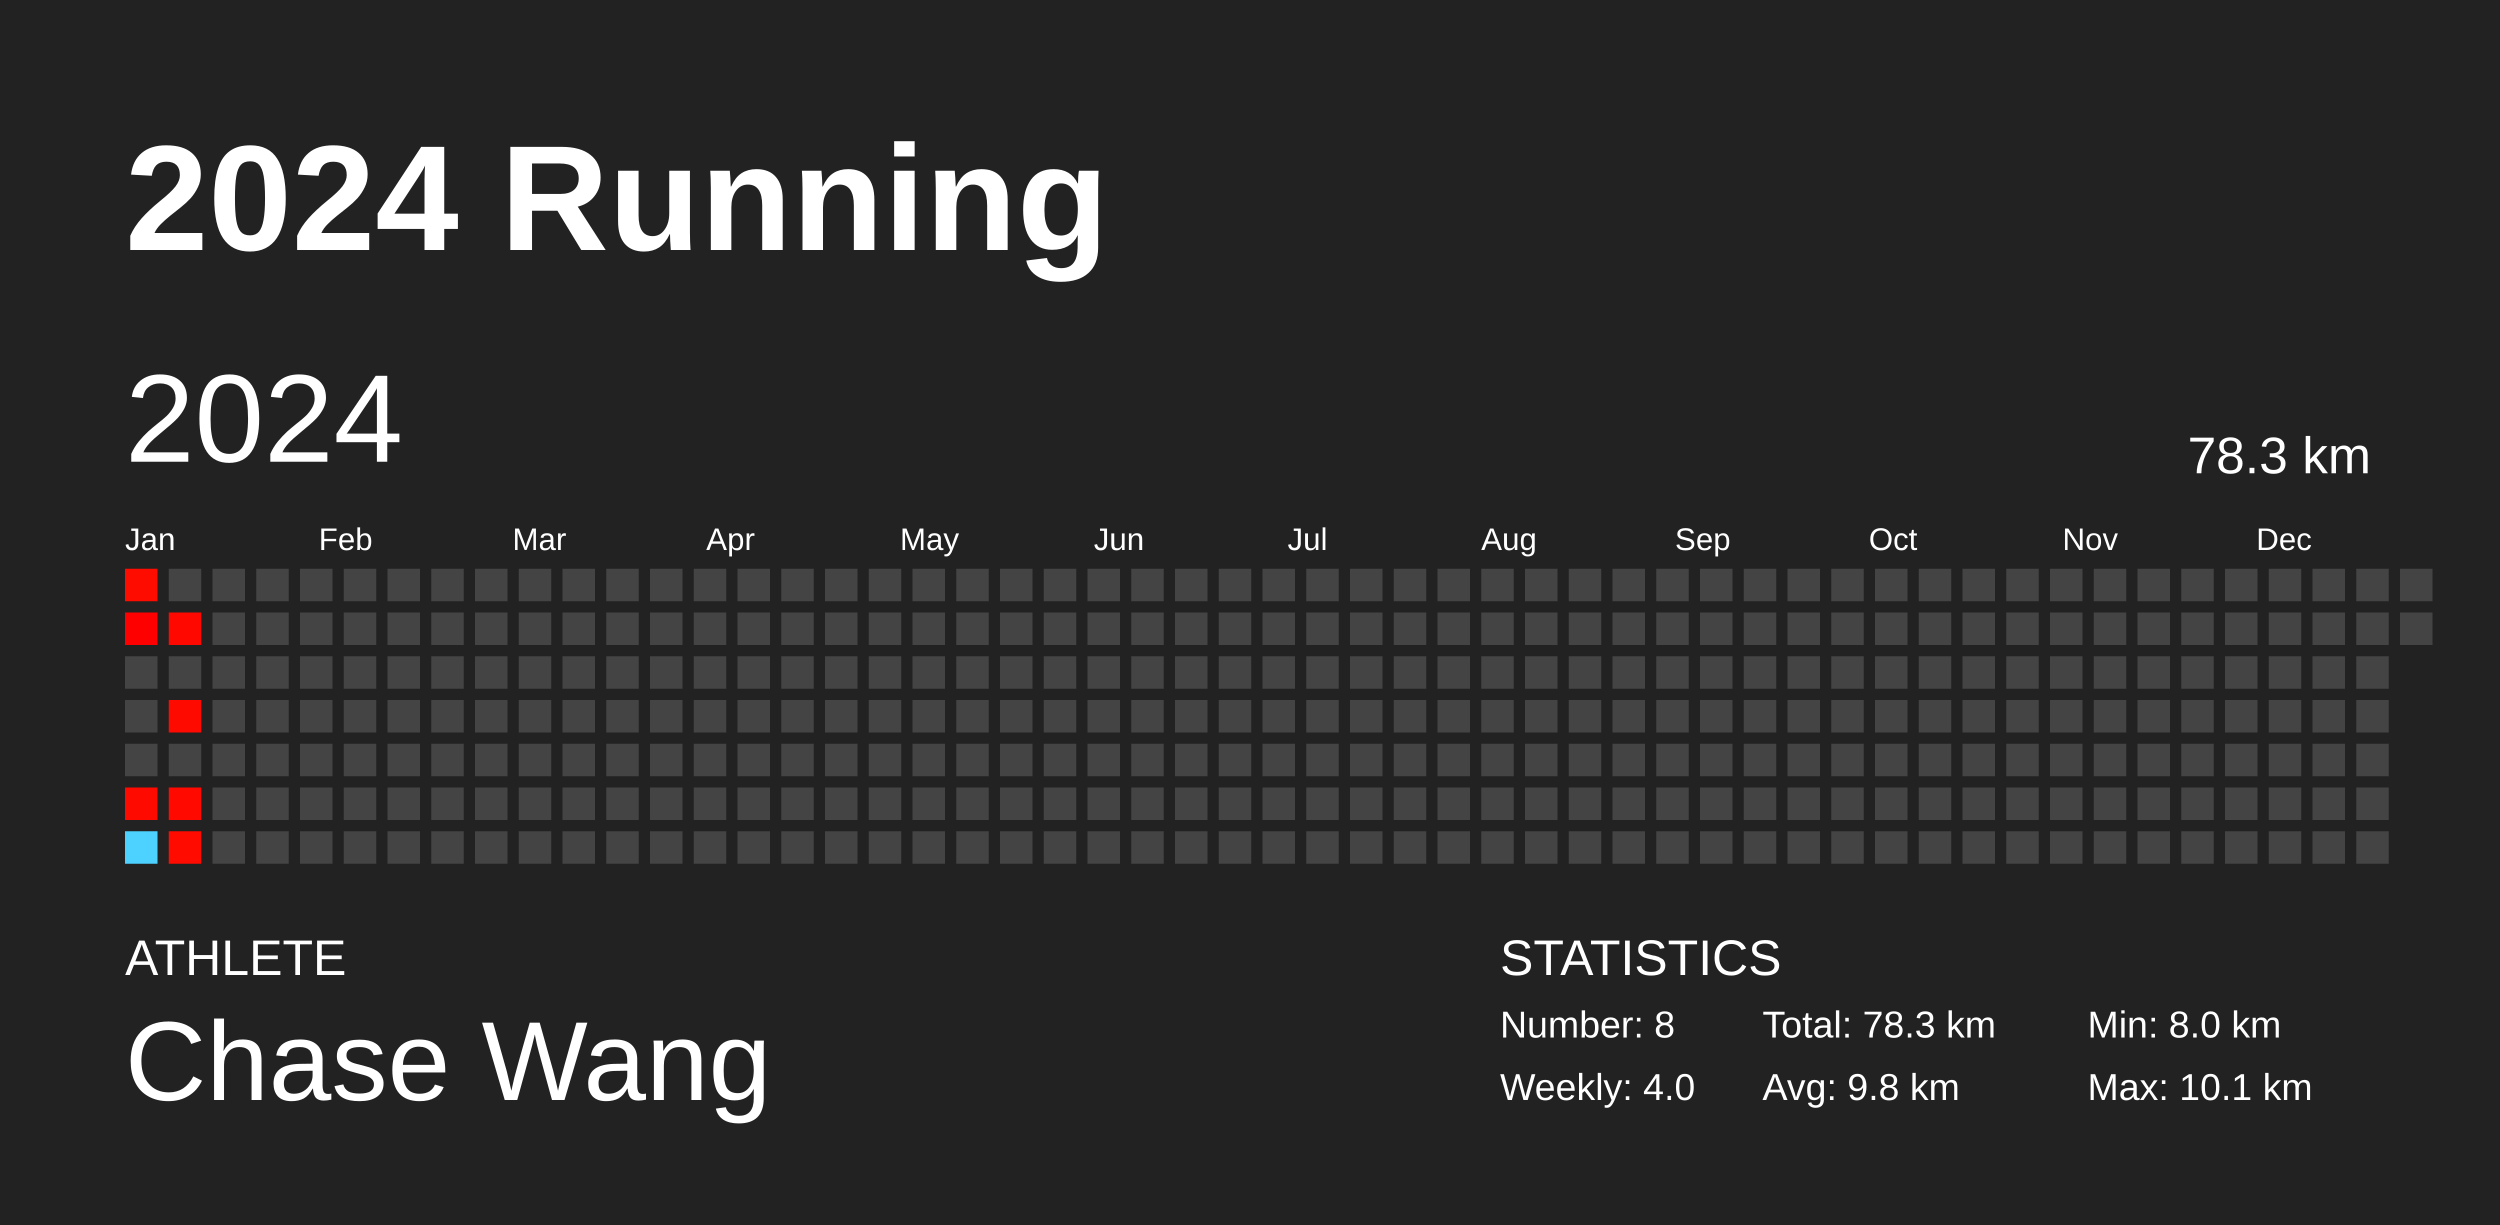
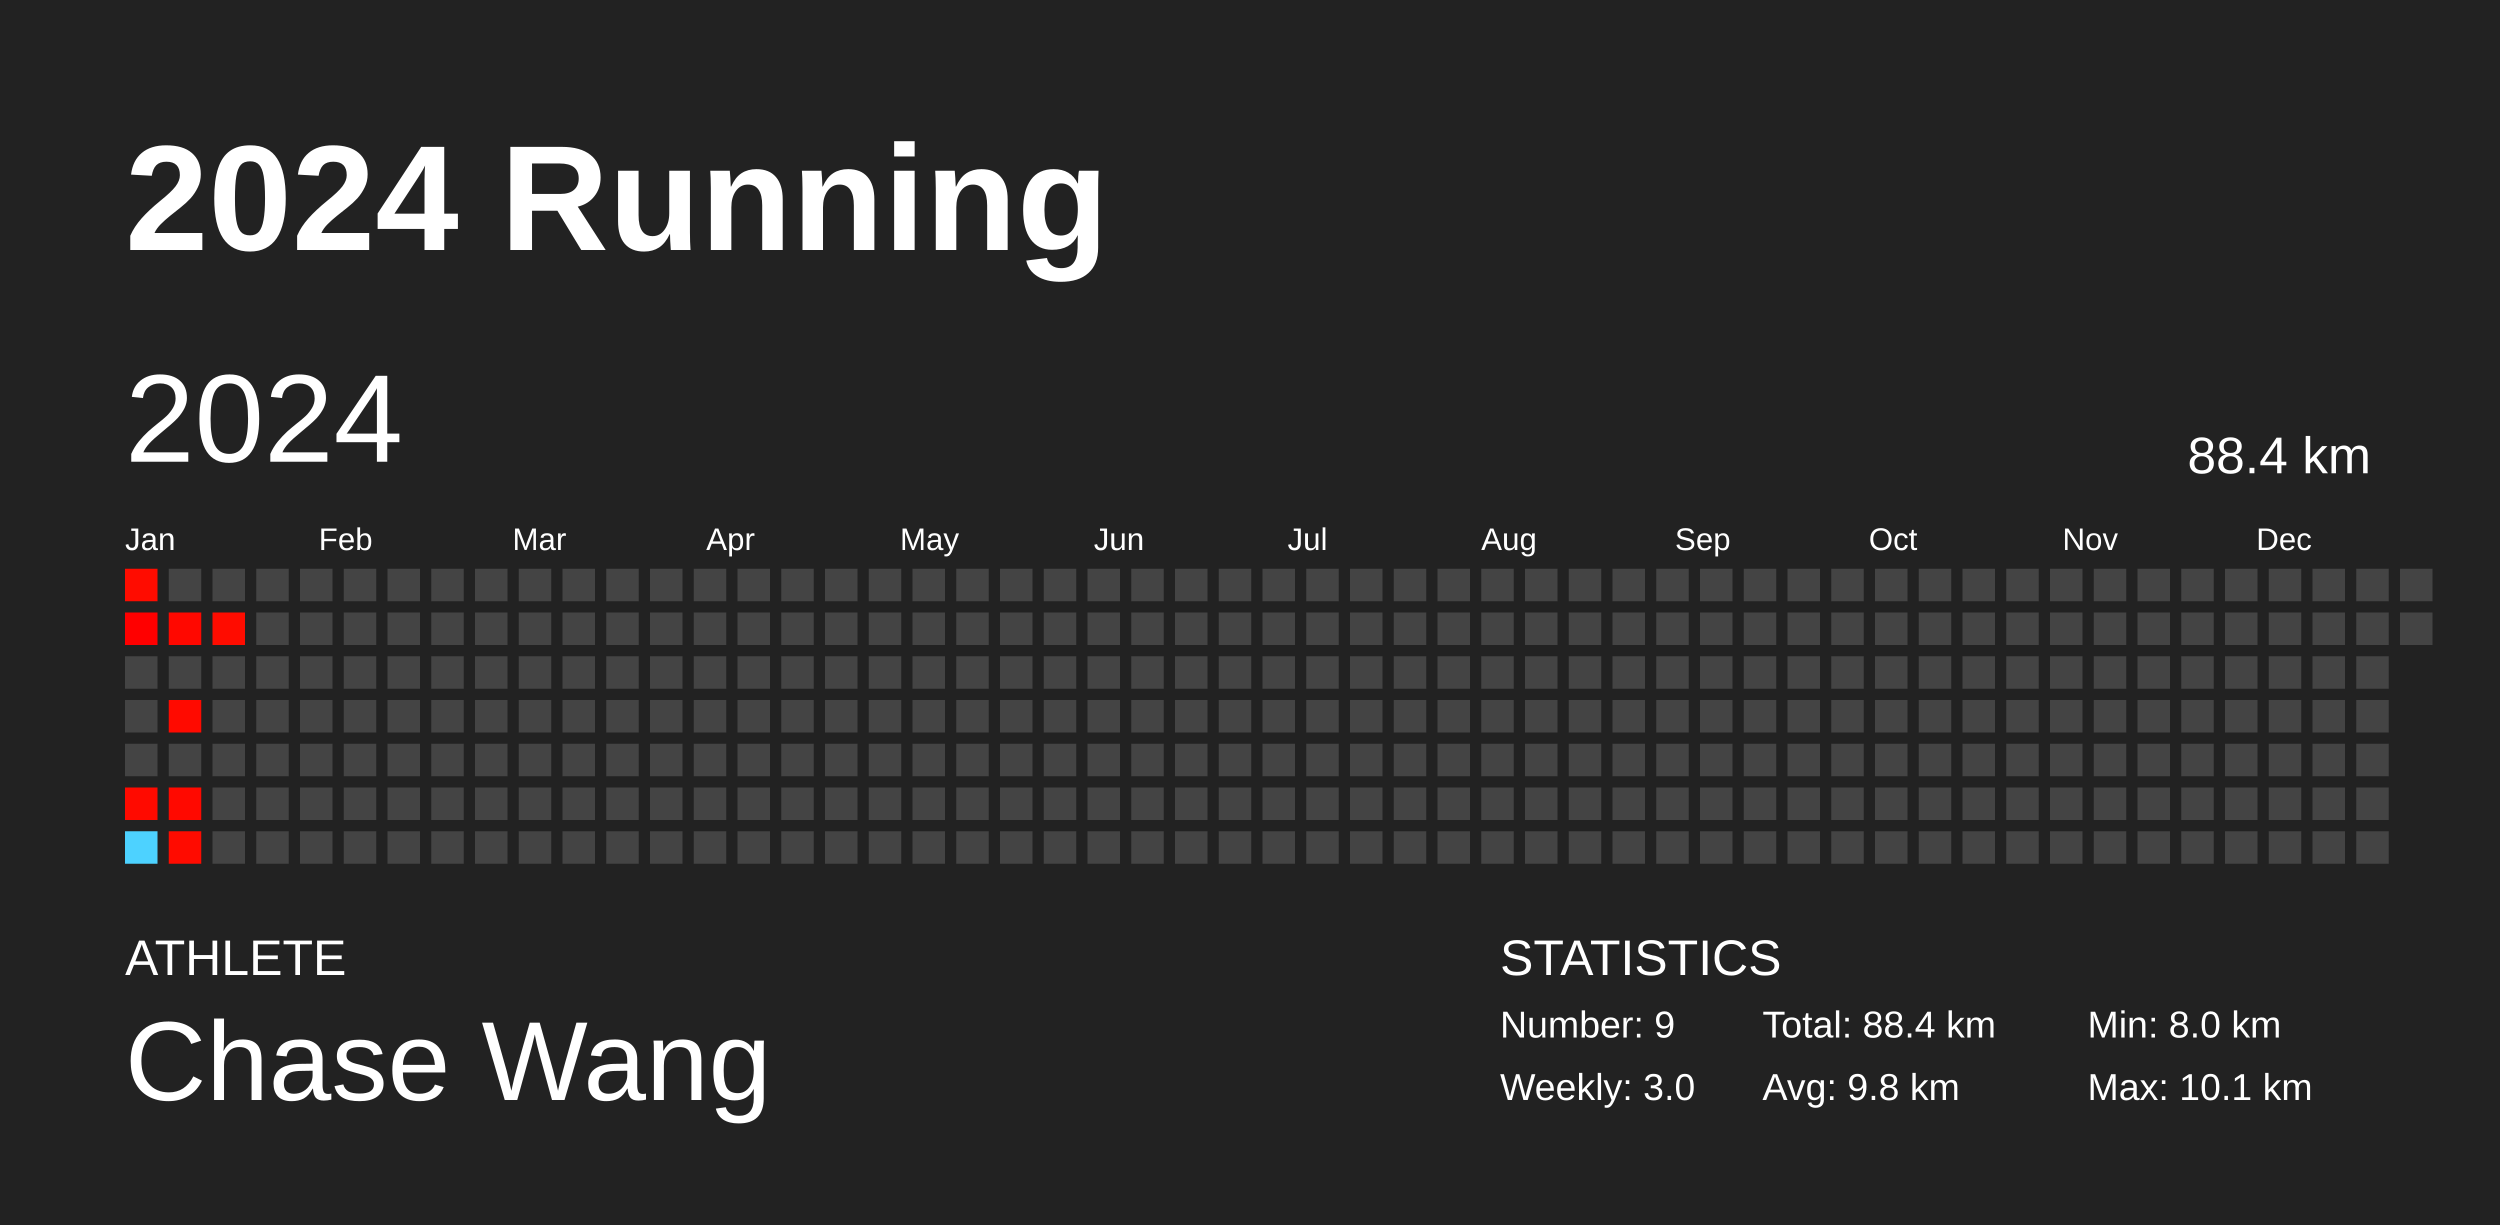
<svg xmlns="http://www.w3.org/2000/svg" baseProfile="full" height="98mm" version="1.1" viewBox="0,0,200,98" width="200mm">
  <defs />
  <rect fill="#222222" height="98" width="200" x="0" y="0" />
  <text fill="#FFFFFF" style="font-size:12px; font-family:Arial; font-weight:bold;" x="10" y="20">2024 Running</text>
  <text fill="#FFFFFF" style="font-size:4px; font-family:Arial" x="10" y="78">ATHLETE</text>
  <text fill="#FFFFFF" style="font-size:9px; font-family:Arial" x="10" y="88">Chase Wang</text>
  <text fill="#FFFFFF" style="font-size:4px; font-family:Arial" x="120" y="78">STATISTICS</text>
-   <text fill="#FFFFFF" style="font-size:3px; font-family:Arial" x="120" y="83">Number: 8</text>
-   <text fill="#FFFFFF" style="font-size:3px; font-family:Arial" x="120" y="88">Weekly: 4.0</text>
-   <text fill="#FFFFFF" style="font-size:3px; font-family:Arial" x="141" y="83">Total: 78.3 km</text>
+   <text fill="#FFFFFF" style="font-size:3px; font-family:Arial" x="120" y="83">Number: 9</text>
+   <text fill="#FFFFFF" style="font-size:3px; font-family:Arial" x="120" y="88">Weekly: 3.0</text>
+   <text fill="#FFFFFF" style="font-size:3px; font-family:Arial" x="141" y="83">Total: 88.4 km</text>
  <text fill="#FFFFFF" style="font-size:3px; font-family:Arial" x="141" y="88">Avg: 9.8 km</text>
  <text fill="#FFFFFF" style="font-size:3px; font-family:Arial" x="167" y="83">Min: 8.0 km</text>
  <text fill="#FFFFFF" style="font-size:3px; font-family:Arial" x="167" y="88">Max: 10.1 km</text>
  <text dominant-baseline="hanging" fill="#FFFFFF" style="font-size:10.0px; font-family:Arial;" x="10" y="30">2024</text>
-   <text dominant-baseline="hanging" fill="#FFFFFF" style="font-size:4.125px; font-family:Arial;" x="175" y="35">78.3 km</text>
+   <text dominant-baseline="hanging" fill="#FFFFFF" style="font-size:4.125px; font-family:Arial;" x="175" y="35">88.4 km</text>
  <text fill="#FFFFFF" style="font-size:2.5px; font-family:Arial" x="10.0" y="44">Jan</text>
  <text fill="#FFFFFF" style="font-size:2.5px; font-family:Arial" x="25.5" y="44">Feb</text>
  <text fill="#FFFFFF" style="font-size:2.5px; font-family:Arial" x="41.0" y="44">Mar</text>
  <text fill="#FFFFFF" style="font-size:2.5px; font-family:Arial" x="56.5" y="44">Apr</text>
  <text fill="#FFFFFF" style="font-size:2.5px; font-family:Arial" x="72.0" y="44">May</text>
  <text fill="#FFFFFF" style="font-size:2.5px; font-family:Arial" x="87.5" y="44">Jun</text>
  <text fill="#FFFFFF" style="font-size:2.5px; font-family:Arial" x="103.0" y="44">Jul</text>
  <text fill="#FFFFFF" style="font-size:2.5px; font-family:Arial" x="118.5" y="44">Aug</text>
  <text fill="#FFFFFF" style="font-size:2.5px; font-family:Arial" x="134.0" y="44">Sep</text>
  <text fill="#FFFFFF" style="font-size:2.5px; font-family:Arial" x="149.5" y="44">Oct</text>
  <text fill="#FFFFFF" style="font-size:2.5px; font-family:Arial" x="165.0" y="44">Nov</text>
  <text fill="#FFFFFF" style="font-size:2.5px; font-family:Arial" x="180.5" y="44">Dec</text>
  <rect fill="#ff0c00" height="2.6" width="2.6" x="10.0" y="45.5" />
  <rect fill="#ff0000" height="2.6" width="2.6" x="10.0" y="49.0" />
  <rect fill="#444444" height="2.6" width="2.6" x="10.0" y="52.5" />
  <rect fill="#444444" height="2.6" width="2.6" x="10.0" y="56.0" />
  <rect fill="#444444" height="2.6" width="2.6" x="10.0" y="59.5" />
  <rect fill="#ff0a00" height="2.6" width="2.6" x="10.0" y="63.0" />
  <rect fill="#4dd2ff" height="2.6" width="2.6" x="10.0" y="66.5" />
  <rect fill="#444444" height="2.6" width="2.6" x="13.5" y="45.5" />
  <rect fill="#ff0800" height="2.6" width="2.6" x="13.5" y="49.0" />
  <rect fill="#444444" height="2.6" width="2.6" x="13.5" y="52.5" />
  <rect fill="#ff0a00" height="2.6" width="2.6" x="13.5" y="56.0" />
  <rect fill="#444444" height="2.6" width="2.6" x="13.5" y="59.5" />
  <rect fill="#ff0900" height="2.6" width="2.6" x="13.5" y="63.0" />
  <rect fill="#ff0b00" height="2.6" width="2.6" x="13.5" y="66.5" />
  <rect fill="#444444" height="2.6" width="2.6" x="17.0" y="45.5" />
-   <rect fill="#444444" height="2.6" width="2.6" x="17.0" y="49.0" />
+   <rect fill="#ff0c00" height="2.6" width="2.6" x="17.0" y="49.0" />
  <rect fill="#444444" height="2.6" width="2.6" x="17.0" y="52.5" />
  <rect fill="#444444" height="2.6" width="2.6" x="17.0" y="56.0" />
  <rect fill="#444444" height="2.6" width="2.6" x="17.0" y="59.5" />
  <rect fill="#444444" height="2.6" width="2.6" x="17.0" y="63.0" />
  <rect fill="#444444" height="2.6" width="2.6" x="17.0" y="66.5" />
  <rect fill="#444444" height="2.6" width="2.6" x="20.5" y="45.5" />
  <rect fill="#444444" height="2.6" width="2.6" x="20.5" y="49.0" />
  <rect fill="#444444" height="2.6" width="2.6" x="20.5" y="52.5" />
  <rect fill="#444444" height="2.6" width="2.6" x="20.5" y="56.0" />
  <rect fill="#444444" height="2.6" width="2.6" x="20.5" y="59.5" />
  <rect fill="#444444" height="2.6" width="2.6" x="20.5" y="63.0" />
  <rect fill="#444444" height="2.6" width="2.6" x="20.5" y="66.5" />
  <rect fill="#444444" height="2.6" width="2.6" x="24.0" y="45.5" />
  <rect fill="#444444" height="2.6" width="2.6" x="24.0" y="49.0" />
  <rect fill="#444444" height="2.6" width="2.6" x="24.0" y="52.5" />
  <rect fill="#444444" height="2.6" width="2.6" x="24.0" y="56.0" />
  <rect fill="#444444" height="2.6" width="2.6" x="24.0" y="59.5" />
  <rect fill="#444444" height="2.6" width="2.6" x="24.0" y="63.0" />
  <rect fill="#444444" height="2.6" width="2.6" x="24.0" y="66.5" />
  <rect fill="#444444" height="2.6" width="2.6" x="27.5" y="45.5" />
  <rect fill="#444444" height="2.6" width="2.6" x="27.5" y="49.0" />
  <rect fill="#444444" height="2.6" width="2.6" x="27.5" y="52.5" />
  <rect fill="#444444" height="2.6" width="2.6" x="27.5" y="56.0" />
  <rect fill="#444444" height="2.6" width="2.6" x="27.5" y="59.5" />
  <rect fill="#444444" height="2.6" width="2.6" x="27.5" y="63.0" />
  <rect fill="#444444" height="2.6" width="2.6" x="27.5" y="66.5" />
  <rect fill="#444444" height="2.6" width="2.6" x="31.0" y="45.5" />
  <rect fill="#444444" height="2.6" width="2.6" x="31.0" y="49.0" />
  <rect fill="#444444" height="2.6" width="2.6" x="31.0" y="52.5" />
  <rect fill="#444444" height="2.6" width="2.6" x="31.0" y="56.0" />
  <rect fill="#444444" height="2.6" width="2.6" x="31.0" y="59.5" />
  <rect fill="#444444" height="2.6" width="2.6" x="31.0" y="63.0" />
  <rect fill="#444444" height="2.6" width="2.6" x="31.0" y="66.5" />
  <rect fill="#444444" height="2.6" width="2.6" x="34.5" y="45.5" />
  <rect fill="#444444" height="2.6" width="2.6" x="34.5" y="49.0" />
  <rect fill="#444444" height="2.6" width="2.6" x="34.5" y="52.5" />
  <rect fill="#444444" height="2.6" width="2.6" x="34.5" y="56.0" />
  <rect fill="#444444" height="2.6" width="2.6" x="34.5" y="59.5" />
  <rect fill="#444444" height="2.6" width="2.6" x="34.5" y="63.0" />
  <rect fill="#444444" height="2.6" width="2.6" x="34.5" y="66.5" />
  <rect fill="#444444" height="2.6" width="2.6" x="38.0" y="45.5" />
  <rect fill="#444444" height="2.6" width="2.6" x="38.0" y="49.0" />
  <rect fill="#444444" height="2.6" width="2.6" x="38.0" y="52.5" />
  <rect fill="#444444" height="2.6" width="2.6" x="38.0" y="56.0" />
  <rect fill="#444444" height="2.6" width="2.6" x="38.0" y="59.5" />
  <rect fill="#444444" height="2.6" width="2.6" x="38.0" y="63.0" />
  <rect fill="#444444" height="2.6" width="2.6" x="38.0" y="66.5" />
  <rect fill="#444444" height="2.6" width="2.6" x="41.5" y="45.5" />
  <rect fill="#444444" height="2.6" width="2.6" x="41.5" y="49.0" />
  <rect fill="#444444" height="2.6" width="2.6" x="41.5" y="52.5" />
  <rect fill="#444444" height="2.6" width="2.6" x="41.5" y="56.0" />
  <rect fill="#444444" height="2.6" width="2.6" x="41.5" y="59.5" />
  <rect fill="#444444" height="2.6" width="2.6" x="41.5" y="63.0" />
  <rect fill="#444444" height="2.6" width="2.6" x="41.5" y="66.5" />
  <rect fill="#444444" height="2.6" width="2.6" x="45.0" y="45.5" />
  <rect fill="#444444" height="2.6" width="2.6" x="45.0" y="49.0" />
  <rect fill="#444444" height="2.6" width="2.6" x="45.0" y="52.5" />
  <rect fill="#444444" height="2.6" width="2.6" x="45.0" y="56.0" />
  <rect fill="#444444" height="2.6" width="2.6" x="45.0" y="59.5" />
  <rect fill="#444444" height="2.6" width="2.6" x="45.0" y="63.0" />
  <rect fill="#444444" height="2.6" width="2.6" x="45.0" y="66.5" />
  <rect fill="#444444" height="2.6" width="2.6" x="48.5" y="45.5" />
  <rect fill="#444444" height="2.6" width="2.6" x="48.5" y="49.0" />
  <rect fill="#444444" height="2.6" width="2.6" x="48.5" y="52.5" />
  <rect fill="#444444" height="2.6" width="2.6" x="48.5" y="56.0" />
  <rect fill="#444444" height="2.6" width="2.6" x="48.5" y="59.5" />
  <rect fill="#444444" height="2.6" width="2.6" x="48.5" y="63.0" />
  <rect fill="#444444" height="2.6" width="2.6" x="48.5" y="66.5" />
  <rect fill="#444444" height="2.6" width="2.6" x="52.0" y="45.5" />
  <rect fill="#444444" height="2.6" width="2.6" x="52.0" y="49.0" />
  <rect fill="#444444" height="2.6" width="2.6" x="52.0" y="52.5" />
  <rect fill="#444444" height="2.6" width="2.6" x="52.0" y="56.0" />
  <rect fill="#444444" height="2.6" width="2.6" x="52.0" y="59.5" />
  <rect fill="#444444" height="2.6" width="2.6" x="52.0" y="63.0" />
  <rect fill="#444444" height="2.6" width="2.6" x="52.0" y="66.5" />
  <rect fill="#444444" height="2.6" width="2.6" x="55.5" y="45.5" />
  <rect fill="#444444" height="2.6" width="2.6" x="55.5" y="49.0" />
  <rect fill="#444444" height="2.6" width="2.6" x="55.5" y="52.5" />
  <rect fill="#444444" height="2.6" width="2.6" x="55.5" y="56.0" />
  <rect fill="#444444" height="2.6" width="2.6" x="55.5" y="59.5" />
  <rect fill="#444444" height="2.6" width="2.6" x="55.5" y="63.0" />
  <rect fill="#444444" height="2.6" width="2.6" x="55.5" y="66.5" />
  <rect fill="#444444" height="2.6" width="2.6" x="59.0" y="45.5" />
  <rect fill="#444444" height="2.6" width="2.6" x="59.0" y="49.0" />
  <rect fill="#444444" height="2.6" width="2.6" x="59.0" y="52.5" />
  <rect fill="#444444" height="2.6" width="2.6" x="59.0" y="56.0" />
  <rect fill="#444444" height="2.6" width="2.6" x="59.0" y="59.5" />
  <rect fill="#444444" height="2.6" width="2.6" x="59.0" y="63.0" />
  <rect fill="#444444" height="2.6" width="2.6" x="59.0" y="66.5" />
  <rect fill="#444444" height="2.6" width="2.6" x="62.5" y="45.5" />
  <rect fill="#444444" height="2.6" width="2.6" x="62.5" y="49.0" />
  <rect fill="#444444" height="2.6" width="2.6" x="62.5" y="52.5" />
  <rect fill="#444444" height="2.6" width="2.6" x="62.5" y="56.0" />
  <rect fill="#444444" height="2.6" width="2.6" x="62.5" y="59.5" />
  <rect fill="#444444" height="2.6" width="2.6" x="62.5" y="63.0" />
  <rect fill="#444444" height="2.6" width="2.6" x="62.5" y="66.5" />
  <rect fill="#444444" height="2.6" width="2.6" x="66.0" y="45.5" />
  <rect fill="#444444" height="2.6" width="2.6" x="66.0" y="49.0" />
  <rect fill="#444444" height="2.6" width="2.6" x="66.0" y="52.5" />
  <rect fill="#444444" height="2.6" width="2.6" x="66.0" y="56.0" />
  <rect fill="#444444" height="2.6" width="2.6" x="66.0" y="59.5" />
  <rect fill="#444444" height="2.6" width="2.6" x="66.0" y="63.0" />
  <rect fill="#444444" height="2.6" width="2.6" x="66.0" y="66.5" />
  <rect fill="#444444" height="2.6" width="2.6" x="69.5" y="45.5" />
  <rect fill="#444444" height="2.6" width="2.6" x="69.5" y="49.0" />
  <rect fill="#444444" height="2.6" width="2.6" x="69.5" y="52.5" />
  <rect fill="#444444" height="2.6" width="2.6" x="69.5" y="56.0" />
  <rect fill="#444444" height="2.6" width="2.6" x="69.5" y="59.5" />
  <rect fill="#444444" height="2.6" width="2.6" x="69.5" y="63.0" />
  <rect fill="#444444" height="2.6" width="2.6" x="69.5" y="66.5" />
  <rect fill="#444444" height="2.6" width="2.6" x="73.0" y="45.5" />
  <rect fill="#444444" height="2.6" width="2.6" x="73.0" y="49.0" />
  <rect fill="#444444" height="2.6" width="2.6" x="73.0" y="52.5" />
  <rect fill="#444444" height="2.6" width="2.6" x="73.0" y="56.0" />
  <rect fill="#444444" height="2.6" width="2.6" x="73.0" y="59.5" />
  <rect fill="#444444" height="2.6" width="2.6" x="73.0" y="63.0" />
  <rect fill="#444444" height="2.6" width="2.6" x="73.0" y="66.5" />
  <rect fill="#444444" height="2.6" width="2.6" x="76.5" y="45.5" />
  <rect fill="#444444" height="2.6" width="2.6" x="76.5" y="49.0" />
  <rect fill="#444444" height="2.6" width="2.6" x="76.5" y="52.5" />
  <rect fill="#444444" height="2.6" width="2.6" x="76.5" y="56.0" />
  <rect fill="#444444" height="2.6" width="2.6" x="76.5" y="59.5" />
  <rect fill="#444444" height="2.6" width="2.6" x="76.5" y="63.0" />
  <rect fill="#444444" height="2.6" width="2.6" x="76.5" y="66.5" />
  <rect fill="#444444" height="2.6" width="2.6" x="80.0" y="45.5" />
  <rect fill="#444444" height="2.6" width="2.6" x="80.0" y="49.0" />
  <rect fill="#444444" height="2.6" width="2.6" x="80.0" y="52.5" />
  <rect fill="#444444" height="2.6" width="2.6" x="80.0" y="56.0" />
  <rect fill="#444444" height="2.6" width="2.6" x="80.0" y="59.5" />
  <rect fill="#444444" height="2.6" width="2.6" x="80.0" y="63.0" />
  <rect fill="#444444" height="2.6" width="2.6" x="80.0" y="66.5" />
  <rect fill="#444444" height="2.6" width="2.6" x="83.5" y="45.5" />
  <rect fill="#444444" height="2.6" width="2.6" x="83.5" y="49.0" />
  <rect fill="#444444" height="2.6" width="2.6" x="83.5" y="52.5" />
  <rect fill="#444444" height="2.6" width="2.6" x="83.5" y="56.0" />
  <rect fill="#444444" height="2.6" width="2.6" x="83.5" y="59.5" />
  <rect fill="#444444" height="2.6" width="2.6" x="83.5" y="63.0" />
  <rect fill="#444444" height="2.6" width="2.6" x="83.5" y="66.5" />
  <rect fill="#444444" height="2.6" width="2.6" x="87.0" y="45.5" />
  <rect fill="#444444" height="2.6" width="2.6" x="87.0" y="49.0" />
  <rect fill="#444444" height="2.6" width="2.6" x="87.0" y="52.5" />
  <rect fill="#444444" height="2.6" width="2.6" x="87.0" y="56.0" />
  <rect fill="#444444" height="2.6" width="2.6" x="87.0" y="59.5" />
  <rect fill="#444444" height="2.6" width="2.6" x="87.0" y="63.0" />
  <rect fill="#444444" height="2.6" width="2.6" x="87.0" y="66.5" />
  <rect fill="#444444" height="2.6" width="2.6" x="90.5" y="45.5" />
  <rect fill="#444444" height="2.6" width="2.6" x="90.5" y="49.0" />
  <rect fill="#444444" height="2.6" width="2.6" x="90.5" y="52.5" />
  <rect fill="#444444" height="2.6" width="2.6" x="90.5" y="56.0" />
  <rect fill="#444444" height="2.6" width="2.6" x="90.5" y="59.5" />
  <rect fill="#444444" height="2.6" width="2.6" x="90.5" y="63.0" />
  <rect fill="#444444" height="2.6" width="2.6" x="90.5" y="66.5" />
  <rect fill="#444444" height="2.6" width="2.6" x="94.0" y="45.5" />
  <rect fill="#444444" height="2.6" width="2.6" x="94.0" y="49.0" />
  <rect fill="#444444" height="2.6" width="2.6" x="94.0" y="52.5" />
  <rect fill="#444444" height="2.6" width="2.6" x="94.0" y="56.0" />
  <rect fill="#444444" height="2.6" width="2.6" x="94.0" y="59.5" />
  <rect fill="#444444" height="2.6" width="2.6" x="94.0" y="63.0" />
  <rect fill="#444444" height="2.6" width="2.6" x="94.0" y="66.5" />
  <rect fill="#444444" height="2.6" width="2.6" x="97.5" y="45.5" />
  <rect fill="#444444" height="2.6" width="2.6" x="97.5" y="49.0" />
  <rect fill="#444444" height="2.6" width="2.6" x="97.5" y="52.5" />
  <rect fill="#444444" height="2.6" width="2.6" x="97.5" y="56.0" />
  <rect fill="#444444" height="2.6" width="2.6" x="97.5" y="59.5" />
  <rect fill="#444444" height="2.6" width="2.6" x="97.5" y="63.0" />
  <rect fill="#444444" height="2.6" width="2.6" x="97.5" y="66.5" />
  <rect fill="#444444" height="2.6" width="2.6" x="101.0" y="45.5" />
  <rect fill="#444444" height="2.6" width="2.6" x="101.0" y="49.0" />
  <rect fill="#444444" height="2.6" width="2.6" x="101.0" y="52.5" />
  <rect fill="#444444" height="2.6" width="2.6" x="101.0" y="56.0" />
  <rect fill="#444444" height="2.6" width="2.6" x="101.0" y="59.5" />
  <rect fill="#444444" height="2.6" width="2.6" x="101.0" y="63.0" />
  <rect fill="#444444" height="2.6" width="2.6" x="101.0" y="66.5" />
  <rect fill="#444444" height="2.6" width="2.6" x="104.5" y="45.5" />
  <rect fill="#444444" height="2.6" width="2.6" x="104.5" y="49.0" />
  <rect fill="#444444" height="2.6" width="2.6" x="104.5" y="52.5" />
  <rect fill="#444444" height="2.6" width="2.6" x="104.5" y="56.0" />
  <rect fill="#444444" height="2.6" width="2.6" x="104.5" y="59.5" />
  <rect fill="#444444" height="2.6" width="2.6" x="104.5" y="63.0" />
  <rect fill="#444444" height="2.6" width="2.6" x="104.5" y="66.5" />
  <rect fill="#444444" height="2.6" width="2.6" x="108.0" y="45.5" />
  <rect fill="#444444" height="2.6" width="2.6" x="108.0" y="49.0" />
  <rect fill="#444444" height="2.6" width="2.6" x="108.0" y="52.5" />
  <rect fill="#444444" height="2.6" width="2.6" x="108.0" y="56.0" />
  <rect fill="#444444" height="2.6" width="2.6" x="108.0" y="59.5" />
  <rect fill="#444444" height="2.6" width="2.6" x="108.0" y="63.0" />
  <rect fill="#444444" height="2.6" width="2.6" x="108.0" y="66.5" />
  <rect fill="#444444" height="2.6" width="2.6" x="111.5" y="45.5" />
  <rect fill="#444444" height="2.6" width="2.6" x="111.5" y="49.0" />
  <rect fill="#444444" height="2.6" width="2.6" x="111.5" y="52.5" />
  <rect fill="#444444" height="2.6" width="2.6" x="111.5" y="56.0" />
  <rect fill="#444444" height="2.6" width="2.6" x="111.5" y="59.5" />
  <rect fill="#444444" height="2.6" width="2.6" x="111.5" y="63.0" />
  <rect fill="#444444" height="2.6" width="2.6" x="111.5" y="66.5" />
  <rect fill="#444444" height="2.6" width="2.6" x="115.0" y="45.5" />
  <rect fill="#444444" height="2.6" width="2.6" x="115.0" y="49.0" />
  <rect fill="#444444" height="2.6" width="2.6" x="115.0" y="52.5" />
  <rect fill="#444444" height="2.6" width="2.6" x="115.0" y="56.0" />
  <rect fill="#444444" height="2.6" width="2.6" x="115.0" y="59.5" />
  <rect fill="#444444" height="2.6" width="2.6" x="115.0" y="63.0" />
  <rect fill="#444444" height="2.6" width="2.6" x="115.0" y="66.5" />
  <rect fill="#444444" height="2.6" width="2.6" x="118.5" y="45.5" />
  <rect fill="#444444" height="2.6" width="2.6" x="118.5" y="49.0" />
  <rect fill="#444444" height="2.6" width="2.6" x="118.5" y="52.5" />
  <rect fill="#444444" height="2.6" width="2.6" x="118.5" y="56.0" />
  <rect fill="#444444" height="2.6" width="2.6" x="118.5" y="59.5" />
  <rect fill="#444444" height="2.6" width="2.6" x="118.5" y="63.0" />
  <rect fill="#444444" height="2.6" width="2.6" x="118.5" y="66.5" />
  <rect fill="#444444" height="2.6" width="2.6" x="122.0" y="45.5" />
  <rect fill="#444444" height="2.6" width="2.6" x="122.0" y="49.0" />
  <rect fill="#444444" height="2.6" width="2.6" x="122.0" y="52.5" />
  <rect fill="#444444" height="2.6" width="2.6" x="122.0" y="56.0" />
  <rect fill="#444444" height="2.6" width="2.6" x="122.0" y="59.5" />
  <rect fill="#444444" height="2.6" width="2.6" x="122.0" y="63.0" />
  <rect fill="#444444" height="2.6" width="2.6" x="122.0" y="66.5" />
  <rect fill="#444444" height="2.6" width="2.6" x="125.5" y="45.5" />
  <rect fill="#444444" height="2.6" width="2.6" x="125.5" y="49.0" />
  <rect fill="#444444" height="2.6" width="2.6" x="125.5" y="52.5" />
  <rect fill="#444444" height="2.6" width="2.6" x="125.5" y="56.0" />
  <rect fill="#444444" height="2.6" width="2.6" x="125.5" y="59.5" />
  <rect fill="#444444" height="2.6" width="2.6" x="125.5" y="63.0" />
  <rect fill="#444444" height="2.6" width="2.6" x="125.5" y="66.5" />
  <rect fill="#444444" height="2.6" width="2.6" x="129.0" y="45.5" />
  <rect fill="#444444" height="2.6" width="2.6" x="129.0" y="49.0" />
  <rect fill="#444444" height="2.6" width="2.6" x="129.0" y="52.5" />
  <rect fill="#444444" height="2.6" width="2.6" x="129.0" y="56.0" />
  <rect fill="#444444" height="2.6" width="2.6" x="129.0" y="59.5" />
  <rect fill="#444444" height="2.6" width="2.6" x="129.0" y="63.0" />
  <rect fill="#444444" height="2.6" width="2.6" x="129.0" y="66.5" />
  <rect fill="#444444" height="2.6" width="2.6" x="132.5" y="45.5" />
  <rect fill="#444444" height="2.6" width="2.6" x="132.5" y="49.0" />
  <rect fill="#444444" height="2.6" width="2.6" x="132.5" y="52.5" />
  <rect fill="#444444" height="2.6" width="2.6" x="132.5" y="56.0" />
  <rect fill="#444444" height="2.6" width="2.6" x="132.5" y="59.5" />
  <rect fill="#444444" height="2.6" width="2.6" x="132.5" y="63.0" />
  <rect fill="#444444" height="2.6" width="2.6" x="132.5" y="66.5" />
  <rect fill="#444444" height="2.6" width="2.6" x="136.0" y="45.5" />
  <rect fill="#444444" height="2.6" width="2.6" x="136.0" y="49.0" />
  <rect fill="#444444" height="2.6" width="2.6" x="136.0" y="52.5" />
  <rect fill="#444444" height="2.6" width="2.6" x="136.0" y="56.0" />
  <rect fill="#444444" height="2.6" width="2.6" x="136.0" y="59.5" />
  <rect fill="#444444" height="2.6" width="2.6" x="136.0" y="63.0" />
  <rect fill="#444444" height="2.6" width="2.6" x="136.0" y="66.5" />
  <rect fill="#444444" height="2.6" width="2.6" x="139.5" y="45.5" />
  <rect fill="#444444" height="2.6" width="2.6" x="139.5" y="49.0" />
  <rect fill="#444444" height="2.6" width="2.6" x="139.5" y="52.5" />
  <rect fill="#444444" height="2.6" width="2.6" x="139.5" y="56.0" />
  <rect fill="#444444" height="2.6" width="2.6" x="139.5" y="59.5" />
  <rect fill="#444444" height="2.6" width="2.6" x="139.5" y="63.0" />
  <rect fill="#444444" height="2.6" width="2.6" x="139.5" y="66.5" />
  <rect fill="#444444" height="2.6" width="2.6" x="143.0" y="45.5" />
  <rect fill="#444444" height="2.6" width="2.6" x="143.0" y="49.0" />
  <rect fill="#444444" height="2.6" width="2.6" x="143.0" y="52.5" />
  <rect fill="#444444" height="2.6" width="2.6" x="143.0" y="56.0" />
  <rect fill="#444444" height="2.6" width="2.6" x="143.0" y="59.5" />
  <rect fill="#444444" height="2.6" width="2.6" x="143.0" y="63.0" />
  <rect fill="#444444" height="2.6" width="2.6" x="143.0" y="66.5" />
  <rect fill="#444444" height="2.6" width="2.6" x="146.5" y="45.5" />
  <rect fill="#444444" height="2.6" width="2.6" x="146.5" y="49.0" />
  <rect fill="#444444" height="2.6" width="2.6" x="146.5" y="52.5" />
  <rect fill="#444444" height="2.6" width="2.6" x="146.5" y="56.0" />
  <rect fill="#444444" height="2.6" width="2.6" x="146.5" y="59.5" />
  <rect fill="#444444" height="2.6" width="2.6" x="146.5" y="63.0" />
  <rect fill="#444444" height="2.6" width="2.6" x="146.5" y="66.5" />
  <rect fill="#444444" height="2.6" width="2.6" x="150.0" y="45.5" />
  <rect fill="#444444" height="2.6" width="2.6" x="150.0" y="49.0" />
  <rect fill="#444444" height="2.6" width="2.6" x="150.0" y="52.5" />
  <rect fill="#444444" height="2.6" width="2.6" x="150.0" y="56.0" />
  <rect fill="#444444" height="2.6" width="2.6" x="150.0" y="59.5" />
  <rect fill="#444444" height="2.6" width="2.6" x="150.0" y="63.0" />
  <rect fill="#444444" height="2.6" width="2.6" x="150.0" y="66.5" />
  <rect fill="#444444" height="2.6" width="2.6" x="153.5" y="45.5" />
  <rect fill="#444444" height="2.6" width="2.6" x="153.5" y="49.0" />
  <rect fill="#444444" height="2.6" width="2.6" x="153.5" y="52.5" />
  <rect fill="#444444" height="2.6" width="2.6" x="153.5" y="56.0" />
  <rect fill="#444444" height="2.6" width="2.6" x="153.5" y="59.5" />
  <rect fill="#444444" height="2.6" width="2.6" x="153.5" y="63.0" />
  <rect fill="#444444" height="2.6" width="2.6" x="153.5" y="66.5" />
  <rect fill="#444444" height="2.6" width="2.6" x="157.0" y="45.5" />
  <rect fill="#444444" height="2.6" width="2.6" x="157.0" y="49.0" />
  <rect fill="#444444" height="2.6" width="2.6" x="157.0" y="52.5" />
  <rect fill="#444444" height="2.6" width="2.6" x="157.0" y="56.0" />
  <rect fill="#444444" height="2.6" width="2.6" x="157.0" y="59.5" />
  <rect fill="#444444" height="2.6" width="2.6" x="157.0" y="63.0" />
  <rect fill="#444444" height="2.6" width="2.6" x="157.0" y="66.5" />
  <rect fill="#444444" height="2.6" width="2.6" x="160.5" y="45.5" />
  <rect fill="#444444" height="2.6" width="2.6" x="160.5" y="49.0" />
  <rect fill="#444444" height="2.6" width="2.6" x="160.5" y="52.5" />
  <rect fill="#444444" height="2.6" width="2.6" x="160.5" y="56.0" />
  <rect fill="#444444" height="2.6" width="2.6" x="160.5" y="59.5" />
  <rect fill="#444444" height="2.6" width="2.6" x="160.5" y="63.0" />
  <rect fill="#444444" height="2.6" width="2.6" x="160.5" y="66.5" />
  <rect fill="#444444" height="2.6" width="2.6" x="164.0" y="45.5" />
  <rect fill="#444444" height="2.6" width="2.6" x="164.0" y="49.0" />
  <rect fill="#444444" height="2.6" width="2.6" x="164.0" y="52.5" />
  <rect fill="#444444" height="2.6" width="2.6" x="164.0" y="56.0" />
  <rect fill="#444444" height="2.6" width="2.6" x="164.0" y="59.5" />
  <rect fill="#444444" height="2.6" width="2.6" x="164.0" y="63.0" />
  <rect fill="#444444" height="2.6" width="2.6" x="164.0" y="66.5" />
  <rect fill="#444444" height="2.6" width="2.6" x="167.5" y="45.5" />
  <rect fill="#444444" height="2.6" width="2.6" x="167.5" y="49.0" />
  <rect fill="#444444" height="2.6" width="2.6" x="167.5" y="52.5" />
  <rect fill="#444444" height="2.6" width="2.6" x="167.5" y="56.0" />
  <rect fill="#444444" height="2.6" width="2.6" x="167.5" y="59.5" />
  <rect fill="#444444" height="2.6" width="2.6" x="167.5" y="63.0" />
  <rect fill="#444444" height="2.6" width="2.6" x="167.5" y="66.5" />
  <rect fill="#444444" height="2.6" width="2.6" x="171.0" y="45.5" />
  <rect fill="#444444" height="2.6" width="2.6" x="171.0" y="49.0" />
  <rect fill="#444444" height="2.6" width="2.6" x="171.0" y="52.5" />
  <rect fill="#444444" height="2.6" width="2.6" x="171.0" y="56.0" />
  <rect fill="#444444" height="2.6" width="2.6" x="171.0" y="59.5" />
  <rect fill="#444444" height="2.6" width="2.6" x="171.0" y="63.0" />
  <rect fill="#444444" height="2.6" width="2.6" x="171.0" y="66.5" />
  <rect fill="#444444" height="2.6" width="2.6" x="174.5" y="45.5" />
  <rect fill="#444444" height="2.6" width="2.6" x="174.5" y="49.0" />
  <rect fill="#444444" height="2.6" width="2.6" x="174.5" y="52.5" />
  <rect fill="#444444" height="2.6" width="2.6" x="174.5" y="56.0" />
  <rect fill="#444444" height="2.6" width="2.6" x="174.5" y="59.5" />
  <rect fill="#444444" height="2.6" width="2.6" x="174.5" y="63.0" />
  <rect fill="#444444" height="2.6" width="2.6" x="174.5" y="66.5" />
  <rect fill="#444444" height="2.6" width="2.6" x="178.0" y="45.5" />
  <rect fill="#444444" height="2.6" width="2.6" x="178.0" y="49.0" />
  <rect fill="#444444" height="2.6" width="2.6" x="178.0" y="52.5" />
  <rect fill="#444444" height="2.6" width="2.6" x="178.0" y="56.0" />
  <rect fill="#444444" height="2.6" width="2.6" x="178.0" y="59.5" />
  <rect fill="#444444" height="2.6" width="2.6" x="178.0" y="63.0" />
  <rect fill="#444444" height="2.6" width="2.6" x="178.0" y="66.5" />
  <rect fill="#444444" height="2.6" width="2.6" x="181.5" y="45.5" />
  <rect fill="#444444" height="2.6" width="2.6" x="181.5" y="49.0" />
  <rect fill="#444444" height="2.6" width="2.6" x="181.5" y="52.5" />
  <rect fill="#444444" height="2.6" width="2.6" x="181.5" y="56.0" />
  <rect fill="#444444" height="2.6" width="2.6" x="181.5" y="59.5" />
  <rect fill="#444444" height="2.6" width="2.6" x="181.5" y="63.0" />
  <rect fill="#444444" height="2.6" width="2.6" x="181.5" y="66.5" />
  <rect fill="#444444" height="2.6" width="2.6" x="185.0" y="45.5" />
  <rect fill="#444444" height="2.6" width="2.6" x="185.0" y="49.0" />
  <rect fill="#444444" height="2.6" width="2.6" x="185.0" y="52.5" />
  <rect fill="#444444" height="2.6" width="2.6" x="185.0" y="56.0" />
  <rect fill="#444444" height="2.6" width="2.6" x="185.0" y="59.5" />
  <rect fill="#444444" height="2.6" width="2.6" x="185.0" y="63.0" />
  <rect fill="#444444" height="2.6" width="2.6" x="185.0" y="66.5" />
  <rect fill="#444444" height="2.6" width="2.6" x="188.5" y="45.5" />
  <rect fill="#444444" height="2.6" width="2.6" x="188.5" y="49.0" />
  <rect fill="#444444" height="2.6" width="2.6" x="188.5" y="52.5" />
  <rect fill="#444444" height="2.6" width="2.6" x="188.5" y="56.0" />
  <rect fill="#444444" height="2.6" width="2.6" x="188.5" y="59.5" />
  <rect fill="#444444" height="2.6" width="2.6" x="188.5" y="63.0" />
  <rect fill="#444444" height="2.6" width="2.6" x="188.5" y="66.5" />
  <rect fill="#444444" height="2.6" width="2.6" x="192.0" y="45.5" />
  <rect fill="#444444" height="2.6" width="2.6" x="192.0" y="49.0" />
</svg>
